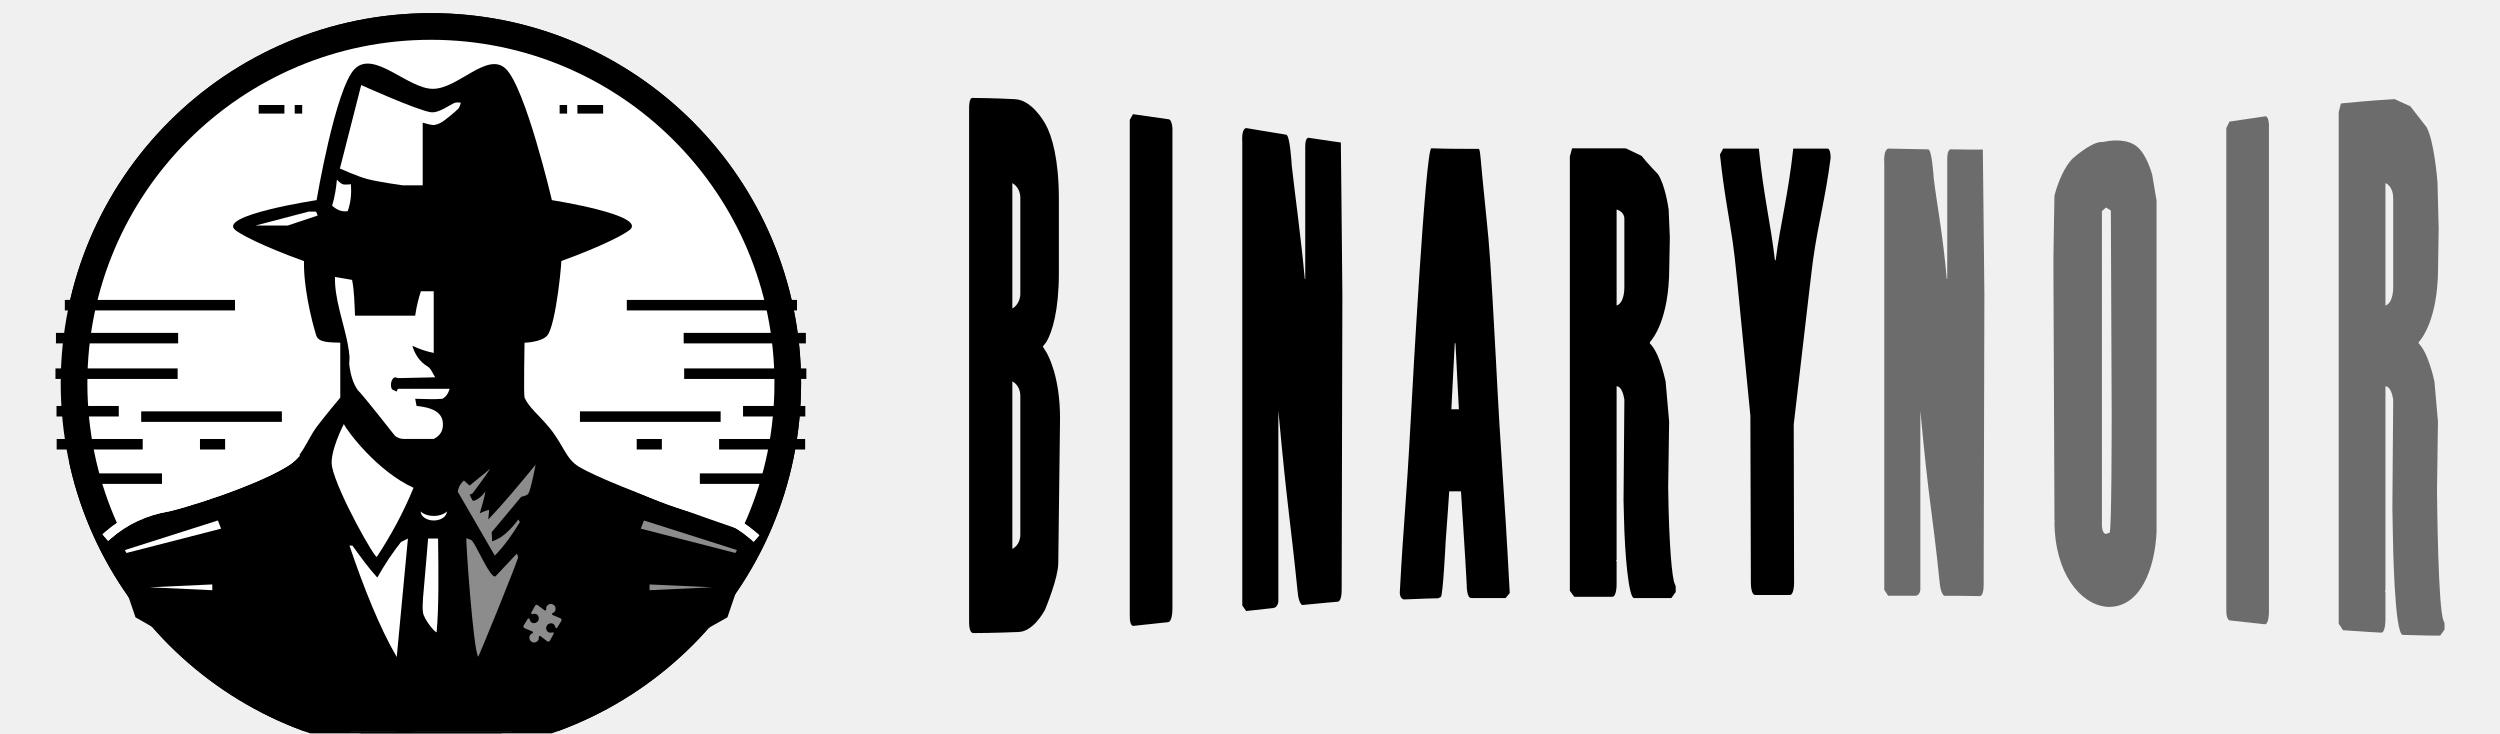
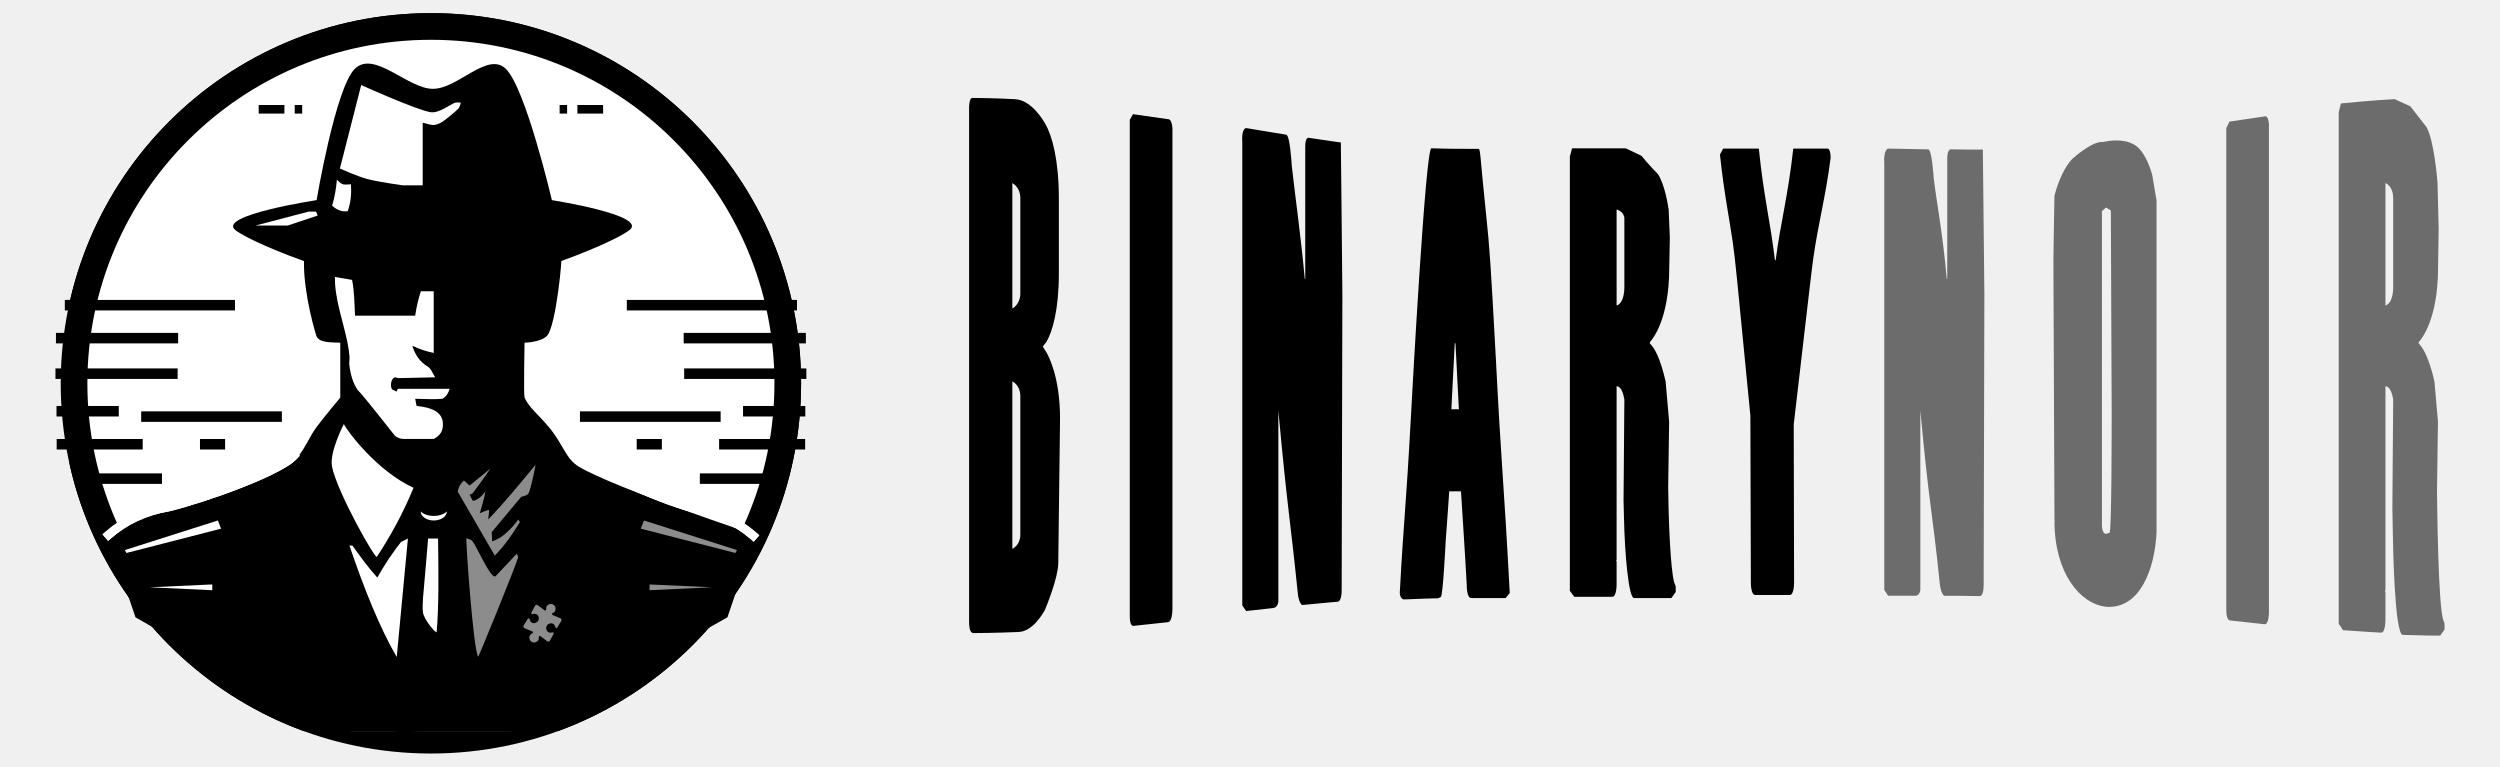
- <svg xmlns="http://www.w3.org/2000/svg" xmlns:ns1="https://www.affinity.studio/" width="100%" height="100%" viewBox="0 0 1500 440" version="1.1" xml:space="preserve" style="fill-rule:evenodd;clip-rule:evenodd;stroke-linecap:round;stroke-linejoin:round;stroke-miterlimit:1.5;">
+ <svg xmlns="http://www.w3.org/2000/svg" xmlns:ns1="https://www.affinity.studio/" width="100%" height="100%" viewBox="0 0 1500 460" version="1.1" xml:space="preserve" style="fill-rule:evenodd;clip-rule:evenodd;stroke-linecap:round;stroke-linejoin:round;stroke-miterlimit:1.5;">
  <g transform="matrix(1,0,0,1,-6869.94,-1087.352)">
    <g id="Horizontal-Logo---minimal" ns1:id="Horizontal Logo - minimal" transform="matrix(0.77995,0,0,0.975014,5908.764,883.077)">
      <rect x="1232.355" y="209.509" width="1923.199" height="451.276" style="fill:none;" />
      <clipPath id="_clip1">
        <rect x="1232.355" y="209.509" width="1923.199" height="451.276" />
      </clipPath>
-       <g clip-path="url(#_clip1)">
+       <g>
        <g id="Logo" transform="matrix(1.282133,0,0,1.025626,936.8292,47.7765)">
          <g transform="matrix(1,0,0,1,-6,11.45493)">
            <g transform="matrix(1.101175,0,0,1.101175,-19.89308,-49.42365)">
              <g transform="matrix(0.853388,0,0,0.853388,30.76048,32.53544)">
                <g id="Lunar-Background" ns1:id="Lunar Background" transform="matrix(0.914946,0,0,0.914946,17.84496,14.78834)">
                  <g id="Black-Background" ns1:id="Black Background" transform="matrix(3.298032,0,0,3.298032,-745.647,-447.6999)">
                    <circle cx="389.822" cy="268.322" r="75.509" style="stroke:black;stroke-width:5.64px;" />
                  </g>
                  <g transform="matrix(3.298032,0,0,3.298032,-745.647,-447.6999)">
                    <g id="White-Foreground" ns1:id="White Foreground">
                      <clipPath id="_clip2">
                        <rect x="313.335" y="186.733" width="155.167" height="155.167" />
                      </clipPath>
                      <g clip-path="url(#_clip2)">
                        <circle cx="389.822" cy="268.322" r="75.509" style="fill:white;stroke:black;stroke-width:5.64px;" />
                      </g>
                    </g>
                  </g>
                  <g transform="matrix(1,0,0,1,-1.287448,0)">
                    <g>
                      <g transform="matrix(1.03542,0,0,1.03542,-14.91562,-8.73535)">
                        <rect x="421.112" y="243.124" width="17.326" height="5.795" />
                      </g>
                      <g transform="matrix(1.024715,0,0,1.178289,-11.02888,-43.20937)">
                        <rect x="446.245" y="242.903" width="5.092" height="5.092" />
                      </g>
                    </g>
                    <g transform="matrix(-1,0,0,1,1082.575,0)">
                      <g transform="matrix(1.03542,0,0,1.03542,-14.91562,-8.73535)">
                        <rect x="421.112" y="243.124" width="17.326" height="5.795" />
                      </g>
                      <g transform="matrix(1.024715,0,0,1.178289,-11.02888,-43.20937)">
                        <rect x="446.245" y="242.903" width="5.092" height="5.092" />
                      </g>
                    </g>
                  </g>
                  <g transform="matrix(1,0,0,1,-1.810021,0)">
                    <g id="left">
                      <rect x="286.341" y="379.028" width="118.766" height="7.332" />
                      <g transform="matrix(0.71791,0,0,1,74.58594,23)">
                        <rect x="286.341" y="379.028" width="118.766" height="7.332" />
                      </g>
                      <g transform="matrix(0.71791,0,0,1,74.2427,47.80591)">
                        <rect x="286.341" y="379.028" width="118.766" height="7.332" />
                      </g>
                      <g transform="matrix(0.365879,0,0,1,175.7718,74.00684)">
                        <rect x="286.341" y="379.028" width="118.766" height="7.332" />
                      </g>
                      <g transform="matrix(0.826619,0,0,1,102.94,77.76323)">
                        <rect x="286.341" y="379.028" width="118.766" height="7.332" />
                      </g>
                      <g transform="matrix(0.147765,0,0,1,338.3409,97.04829)">
                        <rect x="286.341" y="379.028" width="118.766" height="7.332" />
                      </g>
                      <g transform="matrix(0.505542,0,0,1,135.8945,97.04829)">
                        <rect x="286.341" y="379.028" width="118.766" height="7.332" />
                      </g>
                      <g transform="matrix(0.483598,0,0,1,158.2282,121.0483)">
                        <rect x="286.341" y="379.028" width="118.766" height="7.332" />
                      </g>
                    </g>
                    <g id="right" transform="matrix(-1,0,0,1,1083.62,0)">
                      <rect x="286.341" y="379.028" width="118.766" height="7.332" />
                      <g transform="matrix(0.71791,0,0,1,74.58594,23)">
                        <rect x="286.341" y="379.028" width="118.766" height="7.332" />
                      </g>
                      <g transform="matrix(0.71791,0,0,1,74.2427,47.80591)">
                        <rect x="286.341" y="379.028" width="118.766" height="7.332" />
                      </g>
                      <g transform="matrix(0.365879,0,0,1,175.7718,74.00684)">
                        <rect x="286.341" y="379.028" width="118.766" height="7.332" />
                      </g>
                      <g transform="matrix(0.826619,0,0,1,102.94,77.76323)">
                        <rect x="286.341" y="379.028" width="118.766" height="7.332" />
                      </g>
                      <g transform="matrix(0.147765,0,0,1,338.3409,97.04829)">
                        <rect x="286.341" y="379.028" width="118.766" height="7.332" />
                      </g>
                      <g transform="matrix(0.505542,0,0,1,135.8945,97.04829)">
                        <rect x="286.341" y="379.028" width="118.766" height="7.332" />
                      </g>
                      <g transform="matrix(0.483598,0,0,1,158.2282,121.0483)">
                        <rect x="286.341" y="379.028" width="118.766" height="7.332" />
                      </g>
                    </g>
                  </g>
                </g>
                <g id="Detective" transform="matrix(0.914946,0,0,0.914946,17.84496,14.78834)">
                  <path id="head-background" ns1:id="head background" d="M451.656,347.434C450.055,366.898 456.836,393.852 459.996,403.898C461.637,409.115 470.252,408.555 476.754,408.881L476.754,447.209C476.754,447.209 465.299,460.853 459.996,468.003C454.035,476.04 449.055,490.95 438.874,495.433C425.189,501.459 388.757,513.758 356.318,523.542C323.404,533.47 314.227,542.937 314.227,542.937L333.855,600.524L438.874,660.626L519.583,681.017L605.341,673.381L655.007,652.142L746.922,600.524L766.436,542.937C766.436,542.937 668.761,510.594 643.296,495.433C633.969,489.88 632.644,480.231 622.499,468.003C615.048,459.022 608.418,454.117 605.341,447.209C604.65,445.657 605.341,408.881 605.341,408.881C605.341,408.881 617.053,408.627 621.171,403.898C627.422,396.72 632.149,347.25 630.985,347.434L451.656,347.434Z" />
                  <g id="shoulder-highlighs" ns1:id="shoulder highlighs">
                    <g transform="matrix(1,0,0,1,0.824409,0)">
                      <path id="my-left" ns1:id="my left" d="M314.227,542.937C325.619,533.101 339.436,526.364 356.318,523.542C382.107,517.132 433.113,498.896 443.423,487.866" style="fill:none;stroke:white;stroke-width:6px;stroke-linecap:square;stroke-linejoin:miter;" />
                      <g id="my-right" ns1:id="my right" transform="matrix(-1,0,0,1,1078.351,0.620777)">
                        <path d="M314.227,542.937C325.619,533.101 339.436,526.364 356.318,523.542C382.107,517.132 428.475,494.857 438.785,483.827" style="fill:none;stroke:white;stroke-width:6px;stroke-linecap:square;stroke-linejoin:miter;" />
                      </g>
                    </g>
                    <g transform="matrix(1,0,0,1,0.824409,0)">
                      <path id="my-left1" ns1:id="my left" d="M314.227,542.937C325.619,533.101 339.436,526.364 356.318,523.542C382.107,517.132 433.113,498.896 443.423,487.866" style="fill:none;stroke:white;stroke-width:6px;stroke-linecap:square;stroke-linejoin:miter;" />
                      <g id="my-right1" ns1:id="my right" transform="matrix(-1,0,0,1,1078.351,0.620777)">
                        <path d="M314.227,542.937C325.619,533.101 339.436,526.364 356.318,523.542C382.107,517.132 428.475,494.857 438.785,483.827" style="fill:none;stroke:white;stroke-width:6px;stroke-linecap:square;stroke-linejoin:miter;" />
                      </g>
                    </g>
                    <g transform="matrix(1,0,0,1,14.8536,0)">
                      <g id="my-left2" ns1:id="my left">
                        <path d="M328.932,579.572L372.585,577.573L372.585,581.6L328.932,579.572Z" style="fill:white;" />
                        <path d="M311.59,553.59L312.663,555.626L378.703,538.649L376.483,532.94L311.59,553.59Z" style="fill:white;" />
                      </g>
                      <g id="my-left3" ns1:id="my left" transform="matrix(-1,0,0,1,1050.293,0)">
                        <g opacity="0.55">
                          <path d="M328.932,579.572L372.585,577.573L372.585,581.6L328.932,579.572Z" style="fill:white;" />
                          <path d="M311.59,553.59L312.663,555.626L378.703,538.649L376.483,532.94L311.59,553.59Z" style="fill:white;" />
                        </g>
                      </g>
                    </g>
                  </g>
                  <g id="Shirt-highlight" ns1:id="Shirt highlight">
                    <g transform="matrix(1,0,0,1,-3,0)">
                      <path d="M482.243,465.639C482.243,465.639 471.96,485.346 474.002,495.433C477.65,513.46 505.022,561.732 505.355,558.182C515.065,543.431 523.716,527.567 530.876,510.136C505.526,498.546 484.758,470.819 482.243,465.639Z" style="fill:white;" />
                    </g>
                    <g transform="matrix(1,0,0,1,-3,0)">
                      <path d="M486.161,550.479C495.891,579.251 507.313,608.037 519.155,628.199L526.958,545.543L522.157,547.92C516.548,554.976 511.019,563.169 505.586,572.76C499.86,566.514 494.064,558.671 488.252,550.479L486.161,550.479Z" style="fill:white;" />
                    </g>
                    <g transform="matrix(1,0,0,1.363606,2,-220.7874)">
                      <path d="M536.032,562.004L542.998,562.004C543.336,579.709 543.563,596.982 541.997,609.963C540.881,610.153 533.134,603.411 532.462,599.788C531.743,595.916 532.86,589.819 533.587,583.18C534.723,572.804 536.157,562.05 536.032,562.004Z" style="fill:white;" />
                    </g>
                    <g transform="matrix(1,0,0,1,8,0)">
                      <path d="M556.769,545.305C556.178,546.595 561.544,622.886 564.97,628.04C565.395,628.122 592.621,561.276 592.819,558.656C592.86,558.117 591.978,556.053 591.978,556.053L577.048,571.916C573.793,573.905 564.411,551.891 561.031,547.456C560.067,546.19 558.917,546.125 556.769,545.305Z" style="fill:white;fill-opacity:0.55;" />
                    </g>
                    <g transform="matrix(1,0,0,1,6,0)">
                      <path d="M557.057,505.068C555.056,506.713 553.433,508.998 552.711,512.806L578.57,557.441C585.173,550.791 590.82,542.746 596.071,534.123L595.08,532.21C589.4,539.672 583.403,545.546 576.618,547.467C576.818,545.604 576.391,541.121 576.391,541.121L597.039,516.397C597.039,516.397 601.18,515.69 602.072,514.071C604.038,510.499 607.051,494.014 607.051,494.014C596.338,507.004 585.691,520.05 574.013,532.21L574.66,525.798C574.105,525.065 568.092,527.922 568.092,527.922C568.429,526.347 571.821,516.219 572.003,512.193C571.361,515.069 564.059,520.5 563.036,518.908L561.008,515.02L563.036,514.071C563.036,514.071 572.471,501.58 575.403,496.808L561.008,508.595L557.057,505.068Z" style="fill:white;fill-opacity:0.55;" />
                    </g>
                    <g transform="matrix(0,-1,1.327238,0,-158.2038,1067.595)">
                      <path d="M541.019,520.675C539.26,521.823 537.831,524.515 537.831,527.565C537.831,530.614 539.26,533.306 541.019,534.454C537.5,534.454 534.643,531.367 534.643,527.565C534.643,523.762 537.5,520.675 541.019,520.675Z" style="fill:white;" />
                    </g>
                    <g id="puzzle" transform="matrix(0.01875,-0.032476,0.032476,0.01875,617.8581,604.6412)">
                      <g opacity="0.55">
                        <g transform="matrix(1,0,0,1,-400,-400)">
                          <g>
                            <path d="M711.264,311.252C669.833,311.252 652.244,344.786 637.42,332.577C624.705,322.105 625.444,316.905 629.523,290.817L646.345,161.883C652.189,133.852 629.852,116.878 610.772,117.439C610.772,117.439 489.241,121.627 471.394,121.627C453.544,121.627 442.814,132.33 449.959,146.62C457.117,160.897 486.942,182.372 489.228,214.414C492.8,264.387 449.959,307.23 400,307.23C350.042,307.23 307.2,264.389 310.772,214.414C313.058,182.372 342.881,160.897 350.041,146.62C357.184,132.331 346.453,121.627 328.606,121.627C310.756,121.627 189.227,117.439 189.227,117.439C170.147,116.877 147.809,133.85 153.653,161.883L170.475,290.817C174.555,316.919 175.294,322.12 162.578,332.577C147.753,344.786 130.166,311.252 88.734,311.252C39.747,311.252 0,350.998 0,400C0,449 39.747,488.75 88.734,488.75C130.167,488.75 147.755,455.216 162.578,467.425C175.294,477.897 174.555,483.097 170.475,509.186L153.653,638.12C147.809,666.152 170.147,683.123 189.227,682.562C189.227,682.562 310.758,678.375 328.606,678.375C346.453,678.375 357.184,667.67 350.041,653.381C342.881,639.105 313.056,617.63 310.772,585.586C307.198,535.614 350.041,492.773 400,492.773C449.959,492.773 492.8,535.614 489.228,585.586C486.942,617.63 457.117,639.105 449.959,653.381C442.814,667.67 453.545,678.375 471.394,678.375C489.241,678.375 610.772,682.562 610.772,682.562C629.852,683.123 652.191,666.152 646.345,638.12L629.523,509.186C625.445,483.084 624.705,477.883 637.42,467.425C652.244,455.216 669.833,488.75 711.264,488.75C760.252,488.75 800,449 800,400C800,350.998 760.252,311.252 711.264,311.252Z" style="fill:white;fill-rule:nonzero;" />
                          </g>
                        </g>
                      </g>
                    </g>
                  </g>
                  <path id="face-higlight" ns1:id="face higlight" d="M473.065,363.018L485.007,365.056C486.568,373.217 486.663,381.842 487.04,390.023L529.019,390.023C529.933,383.739 531.382,377.788 533.015,372.976L541.957,372.976L541.957,416.02C536.767,414.99 531.991,413.348 527.023,411.028C528.866,417.088 532.196,422.194 537.606,425.415C540.319,427.03 541.366,430.782 543.005,433.021L517.362,433.598L515.001,433.021C511.844,433.69 511.528,439.747 512.903,441.433L515.991,442.999L516.968,441.069L553.058,441.069C552.206,443.963 550.835,446.495 548.023,448.021C542.79,448.508 535.704,448.161 529.019,448.021L530.001,452.992C541.057,454.073 548.149,457.538 548.351,465.249C548.652,470.115 546.587,473.752 541.957,476.055L521.721,476.055C519.18,476.157 516.96,475.408 515.001,473.972C515.001,473.972 491.709,444.257 488.998,442.033C485.639,437.312 483.859,431.029 482.984,423.852L483.226,418.875C482.762,413.043 481.51,407.033 479.976,400.958L476.19,386.061C474.132,377.539 472.844,369.963 473.065,363.018Z" style="fill:white;" />
                  <g id="Hat">
                    <path id="Hat1" ns1:id="Hat" d="M403.668,330.412C390.139,319.998 460.224,309.4 460.224,309.4C460.224,309.4 473.497,230.56 487.026,217.615C500.556,204.67 523.885,231.727 541.401,231.727C558.916,231.727 579.306,205.626 592.121,217.615C605.958,230.56 624.426,309.4 624.426,309.4C624.426,309.4 692.294,319.998 678.456,330.412C664.619,340.826 587.199,371.885 541.401,371.885C495.603,371.885 417.198,340.826 403.668,330.412Z" />
                    <g id="highights">
                      <path d="M417.53,327.124L454.647,317.403L459.854,317.403L461.009,320.114L440.065,327.124L417.53,327.124Z" style="fill:white;" />
                      <path d="M474.393,295.097C474.393,295.097 476.823,297.761 478.447,298.293C480.071,298.826 484.137,298.293 484.137,298.293C484.729,305.194 483.961,311.428 481.956,317.058C478.259,317.698 474.627,316.497 471.065,313.271C472.799,307.509 473.856,301.426 474.393,295.097Z" style="fill:white;" />
                      <path d="M476.492,287.352L491.358,229.089C491.358,229.089 528.567,245.927 539.494,247.98C545.594,249.126 553.355,242.501 556.916,241.406C558.172,241.019 560.86,241.406 560.86,241.406C560.86,241.406 560.157,244.541 559.08,245.622C556.771,247.94 549.278,254.162 547.003,255.313C545.523,256.062 543.55,256.982 541.695,256.982C539.573,256.982 534.27,255.313 534.27,255.313L534.27,299.059L520.167,299.059C520.167,299.059 502.763,296.602 495.484,294.651C488.933,292.895 476.492,287.352 476.492,287.352Z" style="fill:white;" />
                      <path d="M495.484,262.734C495.777,260.694 499.25,239.209 501.244,237.156C503.492,234.842 522.402,249.719 520.346,252.105C517.227,255.725 495.006,266.064 495.484,262.734Z" style="fill:white;" />
                    </g>
                  </g>
                </g>
              </g>
            </g>
          </g>
          <g transform="matrix(1.04934,0,0,1.04934,-88.3786,-12.14022)">
            <g id="curves---Binary-Noir" ns1:id="curves - Binary Noir" transform="matrix(1.348143,0,0,1.348143,548.6836,-625.9713)">
              <g id="Binary-Noir" ns1:id="Binary Noir">
                <g id="curves---Binary-Noir1" ns1:id="curves - Binary Noir">
                  <g transform="matrix(4.251957,0,0,9.267583,-717.2646,-5443.623)">
                    <path d="M222.98,654.921C223.32,654.921 225.038,654.925 227.234,654.978C228.875,655.017 230.049,655.946 230.251,656.106C230.934,656.647 231.605,657.761 231.605,659.524L231.605,662.944C231.605,664.656 230.938,665.638 230.362,666.088L229.999,666.299L230.386,666.581C230.587,666.75 231.722,667.706 231.722,669.592C231.663,671.803 231.605,674.013 231.546,676.223C231.523,676.896 230.355,678.196 230.222,678.345C230.048,678.489 229.025,679.334 227.597,679.362C225.251,679.407 223.424,679.411 223.062,679.412C223.01,679.412 222.651,679.413 222.651,678.909L222.651,655.366C222.651,655.321 222.651,654.92 222.98,654.921ZM226.964,658.817L226.964,664.541L227.034,664.541C227.11,664.518 227.761,664.319 227.761,663.874L227.761,659.492C227.761,659.023 227.045,658.838 226.964,658.817ZM226.964,667.893L226.964,675.56C227.045,675.541 227.761,675.379 227.761,674.895L227.761,668.561C227.761,668.081 227.045,667.912 226.964,667.893Z" style="fill:black;" />
                    <path d="M238.995,655.664C239.281,655.682 240.616,655.766 242.569,655.898C242.613,655.901 242.861,655.918 242.933,656.303L242.933,678.275C242.933,678.337 242.933,678.891 242.499,678.912C241.347,678.969 240.194,679.025 239.042,679.082C238.996,679.084 238.679,679.099 238.679,678.639L238.679,655.926L238.995,655.664Z" style="fill:black;" />
                    <path d="M254.284,656.603C254.655,656.627 254.819,657.895 254.835,658.015C255.13,659.253 255.777,661.362 256.135,663.206L256.182,663.206L256.182,657.142C256.182,656.723 256.491,656.742 256.534,656.745C258.207,656.864 259.477,656.944 259.733,656.96C259.776,659.36 259.824,660.322 259.885,663.932C259.862,668.432 259.839,672.932 259.815,677.433C259.815,677.96 259.471,677.974 259.417,677.976C259.133,677.987 257.742,678.042 255.866,678.128C255.812,678.11 255.528,678.019 255.432,677.561C254.624,673.929 254.46,673.988 253.499,669.229L253.499,677.969C253.427,678.244 253.031,678.263 252.983,678.266C252.085,678.311 251.186,678.357 250.288,678.402L249.901,678.148L249.901,656.931L249.889,656.789C249.889,656.317 250.248,656.302 250.299,656.3C250.618,656.325 252.536,656.475 254.284,656.603Z" style="fill:black;" />
                    <path d="M268.764,657.226C270.61,657.256 272.537,657.251 273.428,657.251C273.69,657.251 273.563,657.4 274.258,660.42C274.556,661.713 274.683,662.499 275.186,666.774C275.791,672.203 275.956,672.164 276.581,677.578L276.17,677.808L272.737,677.808C272.291,677.808 272.291,677.275 272.291,677.215C272.153,675.952 271.809,673.651 271.717,672.927L270.545,672.923C270.436,673.693 270.431,673.677 270.194,675.179C270.171,675.388 269.909,677.757 269.702,677.759L269.456,677.819C269.181,677.821 267.786,677.834 266.022,677.872C265.981,677.869 265.612,677.835 265.612,677.555C266.038,673.961 266.192,673.993 266.739,669.373C266.855,668.395 268.178,657.217 268.764,657.226ZM271.096,666.147C270.983,667.155 270.87,668.163 270.756,669.17L271.506,669.17C271.393,668.163 271.28,667.155 271.166,666.147L271.096,666.147Z" style="fill:black;" />
                    <path d="M282.799,657.227L288.155,657.227L289.725,657.572C289.852,657.644 290.498,658.006 291.354,658.404C292.059,658.88 292.384,659.88 292.432,660.028L292.549,661.314L292.49,662.708C292.478,665.069 290.832,665.952 290.557,666.1L290.557,666.159C291.018,666.347 291.612,666.854 292.127,667.893C292.244,668.506 292.362,669.12 292.479,669.733C292.472,669.971 292.41,672.038 292.385,672.712C292.449,675.383 292.784,676.95 293.041,677.162L293.135,677.269L293.135,677.533L292.701,677.808L288.975,677.808C288.448,677.808 288.056,675.828 287.979,674.188L287.932,673.354C287.961,672.053 288.003,669.396 288.014,668.725C287.803,668.116 287.319,668.116 287.24,668.116L287.24,676.053L287.194,676.089L287.24,676.135L287.24,677.162C287.24,677.221 287.24,677.75 286.807,677.75L283.01,677.75L282.576,677.477L282.576,657.599L282.799,657.227ZM287.24,660.028L287.24,664.424C288.014,664.295 288.014,663.672 288.014,663.581L288.014,660.455C288.014,660.123 287.311,660.037 287.24,660.028Z" style="fill:black;" />
                    <path d="M297.865,657.239L301.428,657.239C301.907,659.431 302.577,660.579 303.033,662.347L303.104,662.347C303.592,660.619 304.337,659.43 304.861,657.239L308.271,657.239C308.588,657.239 308.588,657.621 308.588,657.664C308.08,659.484 307.33,660.708 306.856,662.27C306.702,662.777 306.622,663.109 304.908,669.862C304.92,672.271 304.932,674.68 304.943,677.088C304.943,677.146 304.943,677.669 304.51,677.669L301.076,677.669C300.631,677.669 300.631,677.147 300.631,677.088C300.615,674.547 300.6,672.005 300.584,669.463C299.145,662.703 299.105,662.45 298.836,661.556C298.562,660.641 297.936,659.227 297.549,657.512L297.865,657.239Z" style="fill:black;" />
                    <path d="M318.322,657.274C318.682,657.274 318.856,658.488 318.873,658.601C319.195,659.817 319.76,661.076 320.174,663.206L320.22,663.206L320.22,657.696C320.22,657.652 320.22,657.274 320.572,657.274C322.209,657.292 323.515,657.284 323.771,657.283C323.814,659.719 323.859,660.166 323.924,663.932C323.9,668.354 323.877,672.776 323.853,677.198C323.853,677.724 323.507,677.72 323.455,677.72C322.034,677.704 320.188,677.704 319.904,677.704C319.85,677.683 319.568,677.578 319.47,677.12C318.673,673.571 318.428,673.642 317.537,669.229L317.537,677.433C317.465,677.704 317.068,677.704 317.021,677.704L314.326,677.704L313.939,677.433L313.939,657.882L313.928,657.748C313.928,657.696 313.928,657.286 314.338,657.239C315.666,657.251 316.994,657.262 318.322,657.274Z" style="fill:black;fill-opacity:0.55;" />
                    <path d="M335.755,656.935L336.365,656.888C336.589,656.874 338.186,656.776 339.166,657.155C340.103,657.517 340.583,658.307 340.666,658.442L341.099,659.616L341.099,674.784C340.943,676.427 339.507,678.287 336.166,678.211L336.084,678.207C333.536,678.092 330.916,676.701 330.916,674.276L330.962,674.277L330.916,674.242L330.916,674.199C330.88,670.255 330.845,666.31 330.81,662.366C330.853,660.87 330.86,660.888 330.916,659.393C331.281,658.733 331.95,658.063 332.685,657.713C332.899,657.626 334.444,657.002 335.462,656.942L335.755,656.935ZM335.65,660.099L335.65,674.515C335.697,674.865 336.006,674.872 336.048,674.873L336.412,674.819C336.623,674.824 336.623,669.806 336.623,669.37C336.595,666.271 336.568,663.172 336.541,660.074L336.06,659.935L335.65,660.099Z" style="fill:black;fill-opacity:0.55;" />
                    <path d="M348.372,656.004C349.564,655.923 350.755,655.843 351.947,655.762C351.987,655.76 352.239,655.743 352.31,656.123L352.31,678.409C352.31,678.468 352.31,679.028 351.876,679.007C350.724,678.949 349.572,678.891 348.419,678.833C348.372,678.83 348.056,678.814 348.056,678.361L348.056,656.302L348.372,656.004Z" style="fill:black;fill-opacity:0.55;" />
                    <g transform="matrix(0.235186,0,0,0.107903,168.6905,587.3832)">
                      <g opacity="0.55">
                        <g transform="matrix(4.251957,0,0,9.267583,-717.2646,-5443.623)">
                          <path d="M359.489,655.174C362.309,655.041 364.416,654.987 364.845,654.976L366.415,655.303C366.958,655.624 367.501,655.945 368.044,656.266C368.771,656.896 369.082,658.551 369.122,658.765C369.161,659.475 369.2,660.185 369.239,660.895C369.22,661.493 369.2,662.091 369.181,662.689C369.169,665.069 367.524,665.952 367.247,666.1L367.247,666.159C367.532,666.275 368.217,666.682 368.817,667.893C368.935,668.506 369.052,669.12 369.169,669.733C369.138,670.781 369.107,671.828 369.075,672.876C369.085,673.357 369.181,678.344 369.732,678.85L369.825,678.967L369.825,679.249L369.392,679.529C369.094,679.529 367.58,679.526 365.665,679.495C364.823,679.481 364.682,675.239 364.669,674.86L364.622,673.706C364.65,672.045 364.677,670.385 364.704,668.725C364.493,668.116 364.01,668.116 363.931,668.116L363.931,677.443L363.884,677.488L363.931,677.547L363.931,678.774C363.931,678.834 363.931,679.402 363.497,679.392C363.193,679.384 361.672,679.348 359.7,679.28L359.267,678.98L359.267,655.579L359.489,655.174ZM363.931,658.817L363.931,664.424C364.704,664.295 364.704,663.672 364.704,663.581L364.704,659.526C364.704,658.964 364.013,658.833 363.931,658.817Z" style="fill:black;" />
                        </g>
                      </g>
                    </g>
                  </g>
                </g>
              </g>
            </g>
          </g>
        </g>
      </g>
    </g>
  </g>
</svg>
